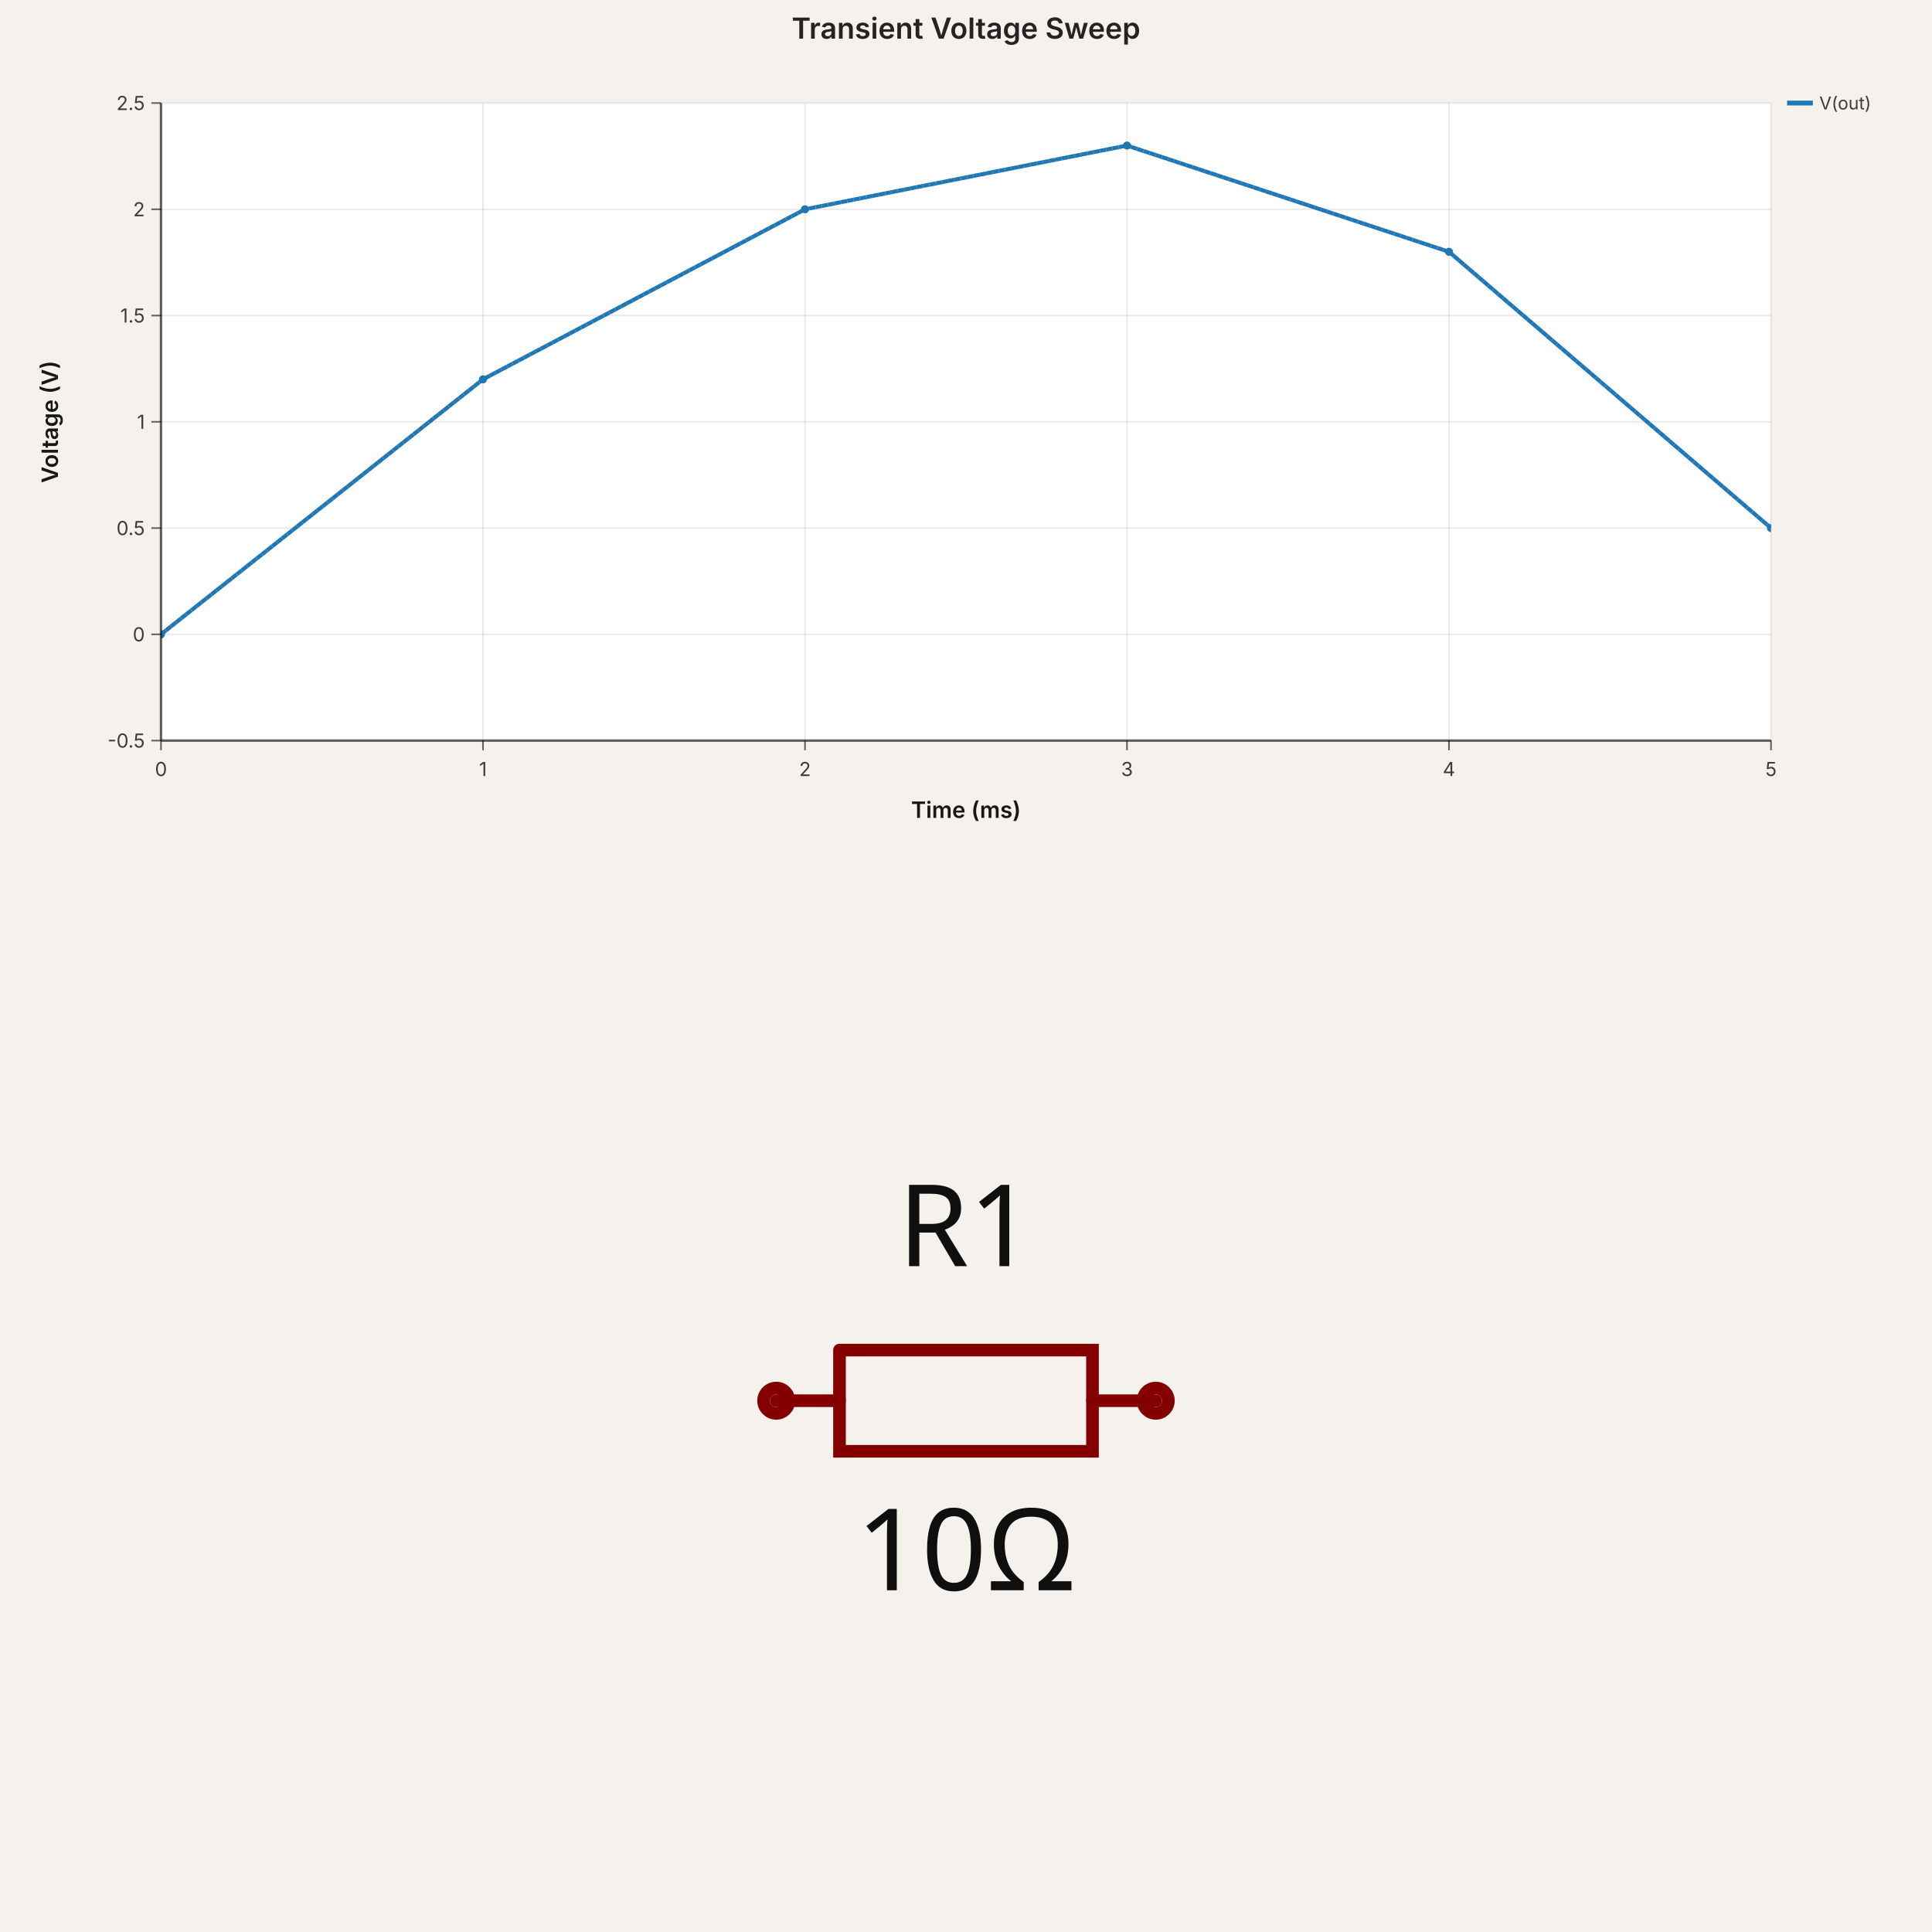
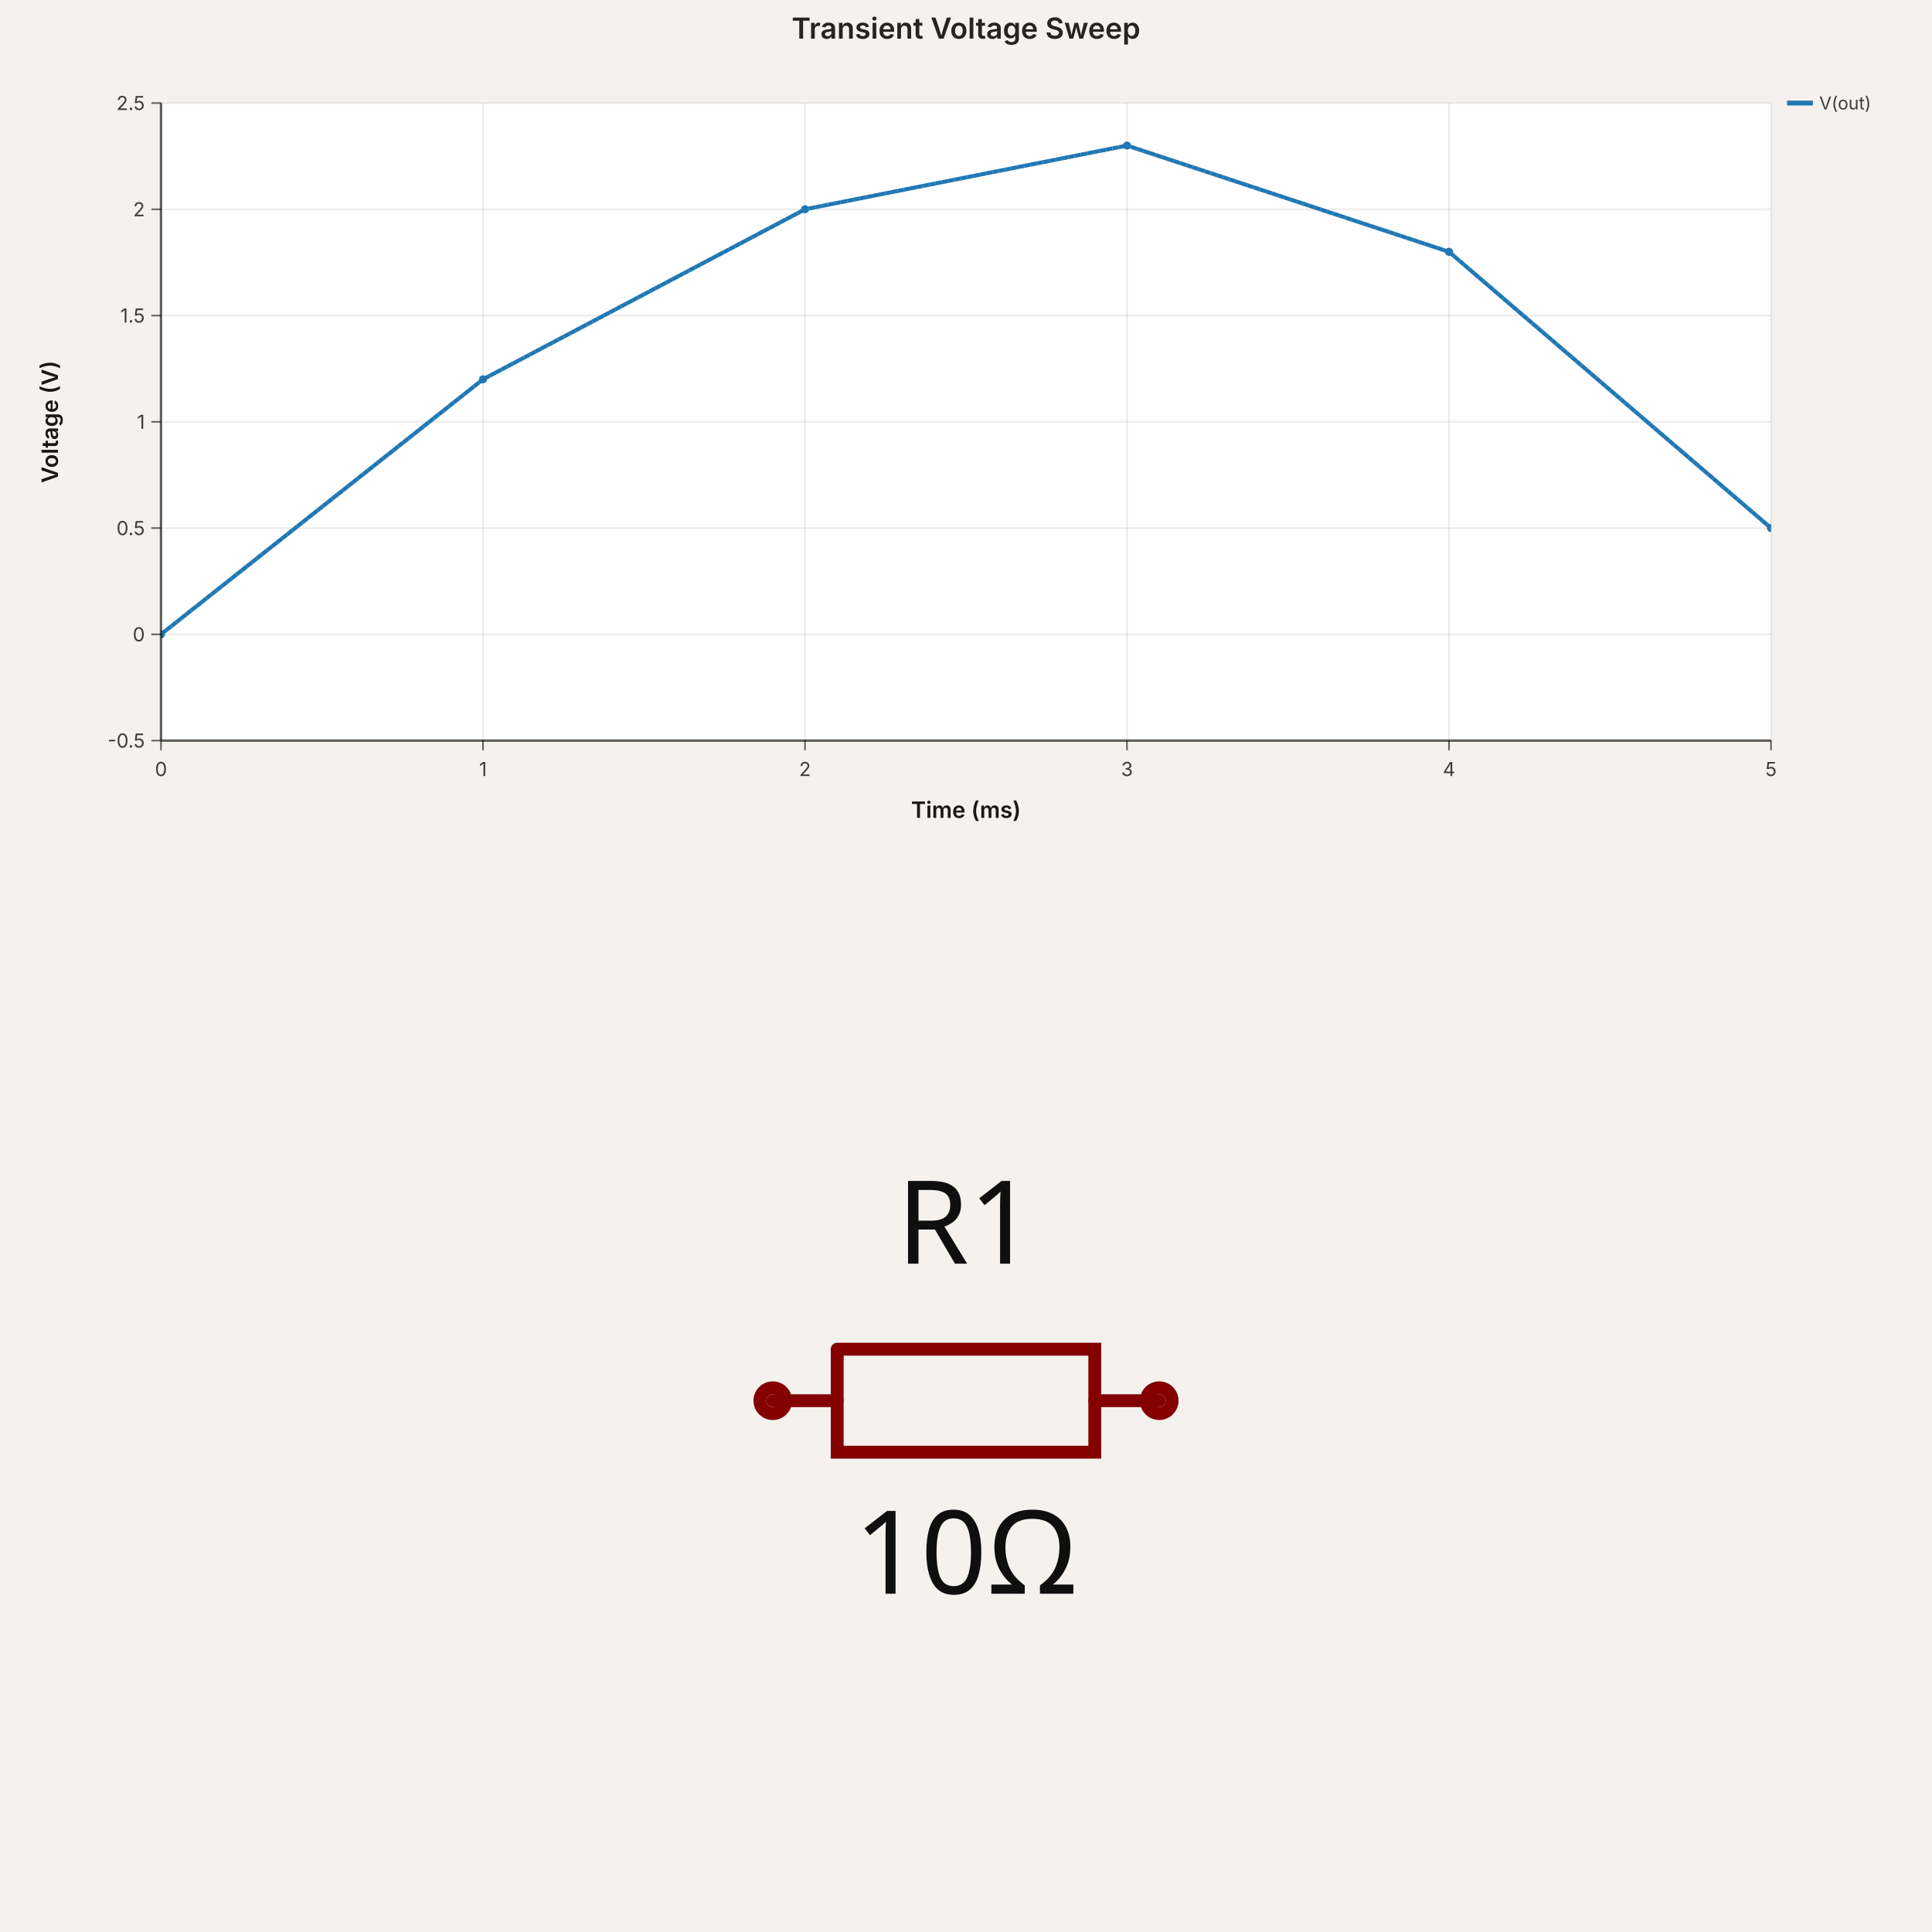
<svg xmlns="http://www.w3.org/2000/svg" width="1200" height="1200" viewBox="0 0 1200 1200" data-simulation-experiment-id="exp-1" data-software-used-string="@tscircuit/core@0.0.1404">
  <svg width="1200" height="540" viewBox="0 0 1200 540" data-simulation-experiment-id="exp-1" data-simulation-experiment-name="Transient Voltage Sweep" data-software-used-string="@tscircuit/core@0.0.1404" x="0" y="0">
    <style>
:root { color-scheme: light; }
svg { font-family: 'Inter', 'Helvetica Neue', Arial, sans-serif; }
.background { fill: rgb(245, 241, 237); }
.plot-background { fill: #ffffff; }
.grid-line { stroke: rgba(0, 0, 0, 0.08); stroke-width: 1; }
.axis { stroke: rgba(0, 0, 0, 0.6); stroke-width: 1.5; }
.axis-tick { stroke: rgba(0, 0, 0, 0.6); stroke-width: 1; }
.axis-label { fill: rgba(0, 0, 0, 0.75); font-size: 12px; }
.axis-title { fill: rgba(0, 0, 0, 0.9); font-size: 14px; font-weight: 600; }
.legend-label { fill: rgba(0, 0, 0, 0.75); font-size: 11px; }
.legend-line { stroke-width: 3; }
.scope-channel-card { fill: #ffffff; stroke: rgba(0, 0, 0, 0.22); stroke-width: 1; }
.scope-channel-header-text { fill: #ffffff; font-size: 14px; font-weight: 700; }
.scope-channel-detail { fill: rgba(0, 0, 0, 0.42); font-size: 14px; }
.simulation-line { fill: none; stroke-width: 2.5; }
.simulation-point { stroke-width: 0; }
.chart-title { fill: rgba(0, 0, 0, 0.85); font-size: 18px; font-weight: 600; }
</style>
    <rect class="background" x="0" y="0" width="1200" height="540" />
    <defs>
      <clipPath id="simulation-graph-exp-1">
        <rect x="100" y="64" width="1000" height="396" />
      </clipPath>
    </defs>
    <rect class="plot-background" x="100" y="64" width="1000" height="396" />
    <g class="grid">
      <line class="grid-line grid-line-x" x1="100" y1="64" x2="100" y2="460" />
      <line class="grid-line grid-line-x" x1="300" y1="64" x2="300" y2="460" />
      <line class="grid-line grid-line-x" x1="500" y1="64" x2="500" y2="460" />
      <line class="grid-line grid-line-x" x1="700" y1="64" x2="700" y2="460" />
      <line class="grid-line grid-line-x" x1="900" y1="64" x2="900" y2="460" />
      <line class="grid-line grid-line-x" x1="1100" y1="64" x2="1100" y2="460" />
      <line class="grid-line grid-line-y" x1="100" y1="460" x2="1100" y2="460" />
      <line class="grid-line grid-line-y" x1="100" y1="394" x2="1100" y2="394" />
      <line class="grid-line grid-line-y" x1="100" y1="328" x2="1100" y2="328" />
      <line class="grid-line grid-line-y" x1="100" y1="262" x2="1100" y2="262" />
      <line class="grid-line grid-line-y" x1="100" y1="196" x2="1100" y2="196" />
      <line class="grid-line grid-line-y" x1="100" y1="130" x2="1100" y2="130" />
      <line class="grid-line grid-line-y" x1="100" y1="64" x2="1100" y2="64" />
    </g>
    <g class="data-series">
      <path class="simulation-line" d="M 100 394 L 300 235.6 L 500 130 L 700 90.4 L 900 156.4 L 1100 328" stroke="#1f77b4" clip-path="url(#simulation-graph-exp-1)" data-simulation-transient-voltage-graph-id="graph-1" stroke-dasharray="4 8" stroke-dashoffset="0" />
      <path class="simulation-line" d="M 100 394 L 300 235.6 L 500 130 L 700 90.4 L 900 156.4 L 1100 328" stroke="#1f77b4" clip-path="url(#simulation-graph-exp-1)" data-simulation-transient-voltage-graph-id="graph-1" stroke-dasharray="4 8" stroke-dashoffset="4" />
      <path class="simulation-line" d="M 100 394 L 300 235.6 L 500 130 L 700 90.4 L 900 156.4 L 1100 328" stroke="#1f77b4" clip-path="url(#simulation-graph-exp-1)" data-simulation-transient-voltage-graph-id="graph-1" stroke-dasharray="4 8" stroke-dashoffset="8" />
      <circle class="simulation-point" cx="100" cy="394" r="2.5" fill="#1f77b4" clip-path="url(#simulation-graph-exp-1)" />
      <circle class="simulation-point" cx="300" cy="235.6" r="2.5" fill="#1f77b4" clip-path="url(#simulation-graph-exp-1)" />
      <circle class="simulation-point" cx="500" cy="130" r="2.5" fill="#1f77b4" clip-path="url(#simulation-graph-exp-1)" />
      <circle class="simulation-point" cx="700" cy="90.4" r="2.5" fill="#1f77b4" clip-path="url(#simulation-graph-exp-1)" />
      <circle class="simulation-point" cx="900" cy="156.4" r="2.5" fill="#1f77b4" clip-path="url(#simulation-graph-exp-1)" />
      <circle class="simulation-point" cx="1100" cy="328" r="2.5" fill="#1f77b4" clip-path="url(#simulation-graph-exp-1)" />
    </g>
    <g class="axes">
      <line class="axis axis-x" x1="100" y1="460" x2="1100" y2="460" />
      <line class="axis axis-y" x1="100" y1="64" x2="100" y2="460" />
      <line class="axis-tick axis-tick-x" x1="100" y1="460" x2="100" y2="466" />
      <text class="axis-label axis-label-x" x="100" y="482" text-anchor="middle">0</text>
      <line class="axis-tick axis-tick-x" x1="300" y1="460" x2="300" y2="466" />
      <text class="axis-label axis-label-x" x="300" y="482" text-anchor="middle">1</text>
      <line class="axis-tick axis-tick-x" x1="500" y1="460" x2="500" y2="466" />
      <text class="axis-label axis-label-x" x="500" y="482" text-anchor="middle">2</text>
      <line class="axis-tick axis-tick-x" x1="700" y1="460" x2="700" y2="466" />
      <text class="axis-label axis-label-x" x="700" y="482" text-anchor="middle">3</text>
      <line class="axis-tick axis-tick-x" x1="900" y1="460" x2="900" y2="466" />
      <text class="axis-label axis-label-x" x="900" y="482" text-anchor="middle">4</text>
      <line class="axis-tick axis-tick-x" x1="1100" y1="460" x2="1100" y2="466" />
      <text class="axis-label axis-label-x" x="1100" y="482" text-anchor="middle">5</text>
      <line class="axis-tick axis-tick-y" x1="94" y1="460" x2="100" y2="460" />
      <text class="axis-label axis-label-y" x="90" y="460" text-anchor="end" dominant-baseline="middle">-0.5</text>
      <line class="axis-tick axis-tick-y" x1="94" y1="394" x2="100" y2="394" />
      <text class="axis-label axis-label-y" x="90" y="394" text-anchor="end" dominant-baseline="middle">0</text>
      <line class="axis-tick axis-tick-y" x1="94" y1="328" x2="100" y2="328" />
      <text class="axis-label axis-label-y" x="90" y="328" text-anchor="end" dominant-baseline="middle">0.5</text>
      <line class="axis-tick axis-tick-y" x1="94" y1="262" x2="100" y2="262" />
      <text class="axis-label axis-label-y" x="90" y="262" text-anchor="end" dominant-baseline="middle">1</text>
      <line class="axis-tick axis-tick-y" x1="94" y1="196" x2="100" y2="196" />
      <text class="axis-label axis-label-y" x="90" y="196" text-anchor="end" dominant-baseline="middle">1.5</text>
      <line class="axis-tick axis-tick-y" x1="94" y1="130" x2="100" y2="130" />
      <text class="axis-label axis-label-y" x="90" y="130" text-anchor="end" dominant-baseline="middle">2</text>
      <line class="axis-tick axis-tick-y" x1="94" y1="64" x2="100" y2="64" />
      <text class="axis-label axis-label-y" x="90" y="64" text-anchor="end" dominant-baseline="middle">2.5</text>
      <text class="axis-title axis-title-y" x="36" y="262" transform="rotate(-90 36 262)" text-anchor="middle">Voltage (V)</text>
      <text class="axis-title axis-title-x" x="600" y="508" text-anchor="middle">Time (ms)</text>
    </g>
    <g class="legend">
      <g class="legend-item" transform="translate(1110 64)">
        <line class="legend-line" x1="0" y1="0" x2="16" y2="0" stroke="#1f77b4" />
        <text class="legend-label" x="20" y="0" dominant-baseline="middle">
          <tspan x="20" dy="0">V(out)</tspan>
        </text>
      </g>
    </g>
    <text class="chart-title" x="600" y="24" text-anchor="middle">Transient Voltage Sweep</text>
  </svg>
-   <svg class="tscircuit-schematic" width="1200" height="660" style="background-color: rgb(245, 241, 237)" data-real-to-screen-transform="matrix(392.8571428571,0,0,-392.8571428571,600,330)" data-software-used-string="@tscircuit/core@0.0.1404" x="0" y="540">
+   <svg class="tscircuit-schematic" width="1200" height="660" style="background-color: rgb(245, 241, 237)" data-real-to-screen-transform="matrix(400,0,0,-400,600,330)" data-software-used-string="@tscircuit/core@0.0.1404" x="0" y="540">
    <style>
              .boundary { fill: rgb(245, 241, 237); }
              .schematic-boundary { fill: none; stroke: #fff; }
              .component { fill: none; stroke: rgb(132, 0, 0); }
              .chip { fill: rgb(255, 255, 194); stroke: rgb(132, 0, 0); }
              .component-pin { fill: none; stroke: rgb(132, 0, 0); }
              .text { font-family: sans-serif; fill: rgb(0, 150, 0); }
              .pin-number { fill: rgb(169, 0, 0); }
              .port-label { fill: rgb(0, 100, 100); }
              .component-name { fill: rgb(0, 100, 100); }
              
            </style>
    <rect class="boundary" x="0" y="0" width="1200" height="660" />
    <g class="sch-component" data-circuit-json-type="schematic_component" data-schematic-component-id="schematic_component_0">
-       <rect class="component-overlay sch-component-overlay" x="482.143" y="298.579" width="235.714" height="62.841" fill="transparent" />
-       <path class="sch-component-symbol-path" d="M 482.143 330 L 521.436 330" stroke="rgb(132, 0, 0)" fill="none" stroke-width="7.857px" stroke-linecap="round" />
-       <path class="sch-component-symbol-path" d="M 678.564 330 L 717.857 330" stroke="rgb(132, 0, 0)" fill="none" stroke-width="7.857px" stroke-linecap="round" />
-       <path class="sch-component-symbol-path" d="M 521.436 298.579 L 678.564 298.579 L 678.564 361.421 L 521.436 361.421 L 521.436 298.579" stroke="rgb(132, 0, 0)" fill="none" stroke-width="7.857px" stroke-linecap="round" />
-       <text class="sch-component-name sch-component-text" x="600" y="267.143" stroke="rgb(245, 241, 237)" stroke-width="7.857px" paint-order="stroke" fill="rgb(15, 15, 15)" font-family="sans-serif" text-anchor="middle" dominant-baseline="ideographic" font-size="70.714px">R1</text>
-       <text class="sch-component-text" x="600" y="392.857" fill="rgb(15, 15, 15)" font-family="sans-serif" text-anchor="middle" dominant-baseline="hanging" font-size="70.714px">10Ω</text>
-       <circle class="component-pin sch-component-pin" cx="482.143" cy="330" r="7.857px" stroke-width="7.857px" fill="none" stroke="rgb(132, 0, 0)" />
-       <circle class="component-pin sch-component-pin" cx="717.857" cy="330" r="7.857px" stroke-width="7.857px" fill="none" stroke="rgb(132, 0, 0)" />
+       <rect class="component-overlay sch-component-overlay" x="480" y="298.008" width="240" height="63.984" fill="transparent" />
+       <path class="sch-component-symbol-path" d="M 480 330 L 520.008 330" stroke="rgb(132, 0, 0)" fill="none" stroke-width="8px" stroke-linecap="round" />
+       <path class="sch-component-symbol-path" d="M 679.992 330 L 720 330" stroke="rgb(132, 0, 0)" fill="none" stroke-width="8px" stroke-linecap="round" />
+       <path class="sch-component-symbol-path" d="M 520.008 298.008 L 679.992 298.008 L 679.992 361.992 L 520.008 361.992 L 520.008 298.008" stroke="rgb(132, 0, 0)" fill="none" stroke-width="8px" stroke-linecap="round" />
+       <text class="sch-component-name sch-component-text" x="600" y="266" stroke="rgb(245, 241, 237)" stroke-width="8px" paint-order="stroke" fill="rgb(15, 15, 15)" font-family="sans-serif" text-anchor="middle" dominant-baseline="ideographic" font-size="72px">R1</text>
+       <text class="sch-component-text" x="600" y="394" fill="rgb(15, 15, 15)" font-family="sans-serif" text-anchor="middle" dominant-baseline="hanging" font-size="72px">10Ω</text>
+       <circle class="component-pin sch-component-pin" cx="480" cy="330" r="8px" stroke-width="8px" fill="none" stroke="rgb(132, 0, 0)" />
+       <circle class="component-pin sch-component-pin" cx="720" cy="330" r="8px" stroke-width="8px" fill="none" stroke="rgb(132, 0, 0)" />
    </g>
    <g class="schematic-port-hover sch-port-hover" data-schematic-port-id="source_port_0">
-       <circle cx="482.143" cy="330" r="15.714" fill="red" opacity="0" />
+       <circle cx="480" cy="330" r="16" fill="red" opacity="0" />
    </g>
    <g class="schematic-port-hover sch-port-hover" data-schematic-port-id="source_port_1">
-       <circle cx="717.857" cy="330" r="15.714" fill="red" opacity="0" />
+       <circle cx="720" cy="330" r="16" fill="red" opacity="0" />
    </g>
  </svg>
</svg>
